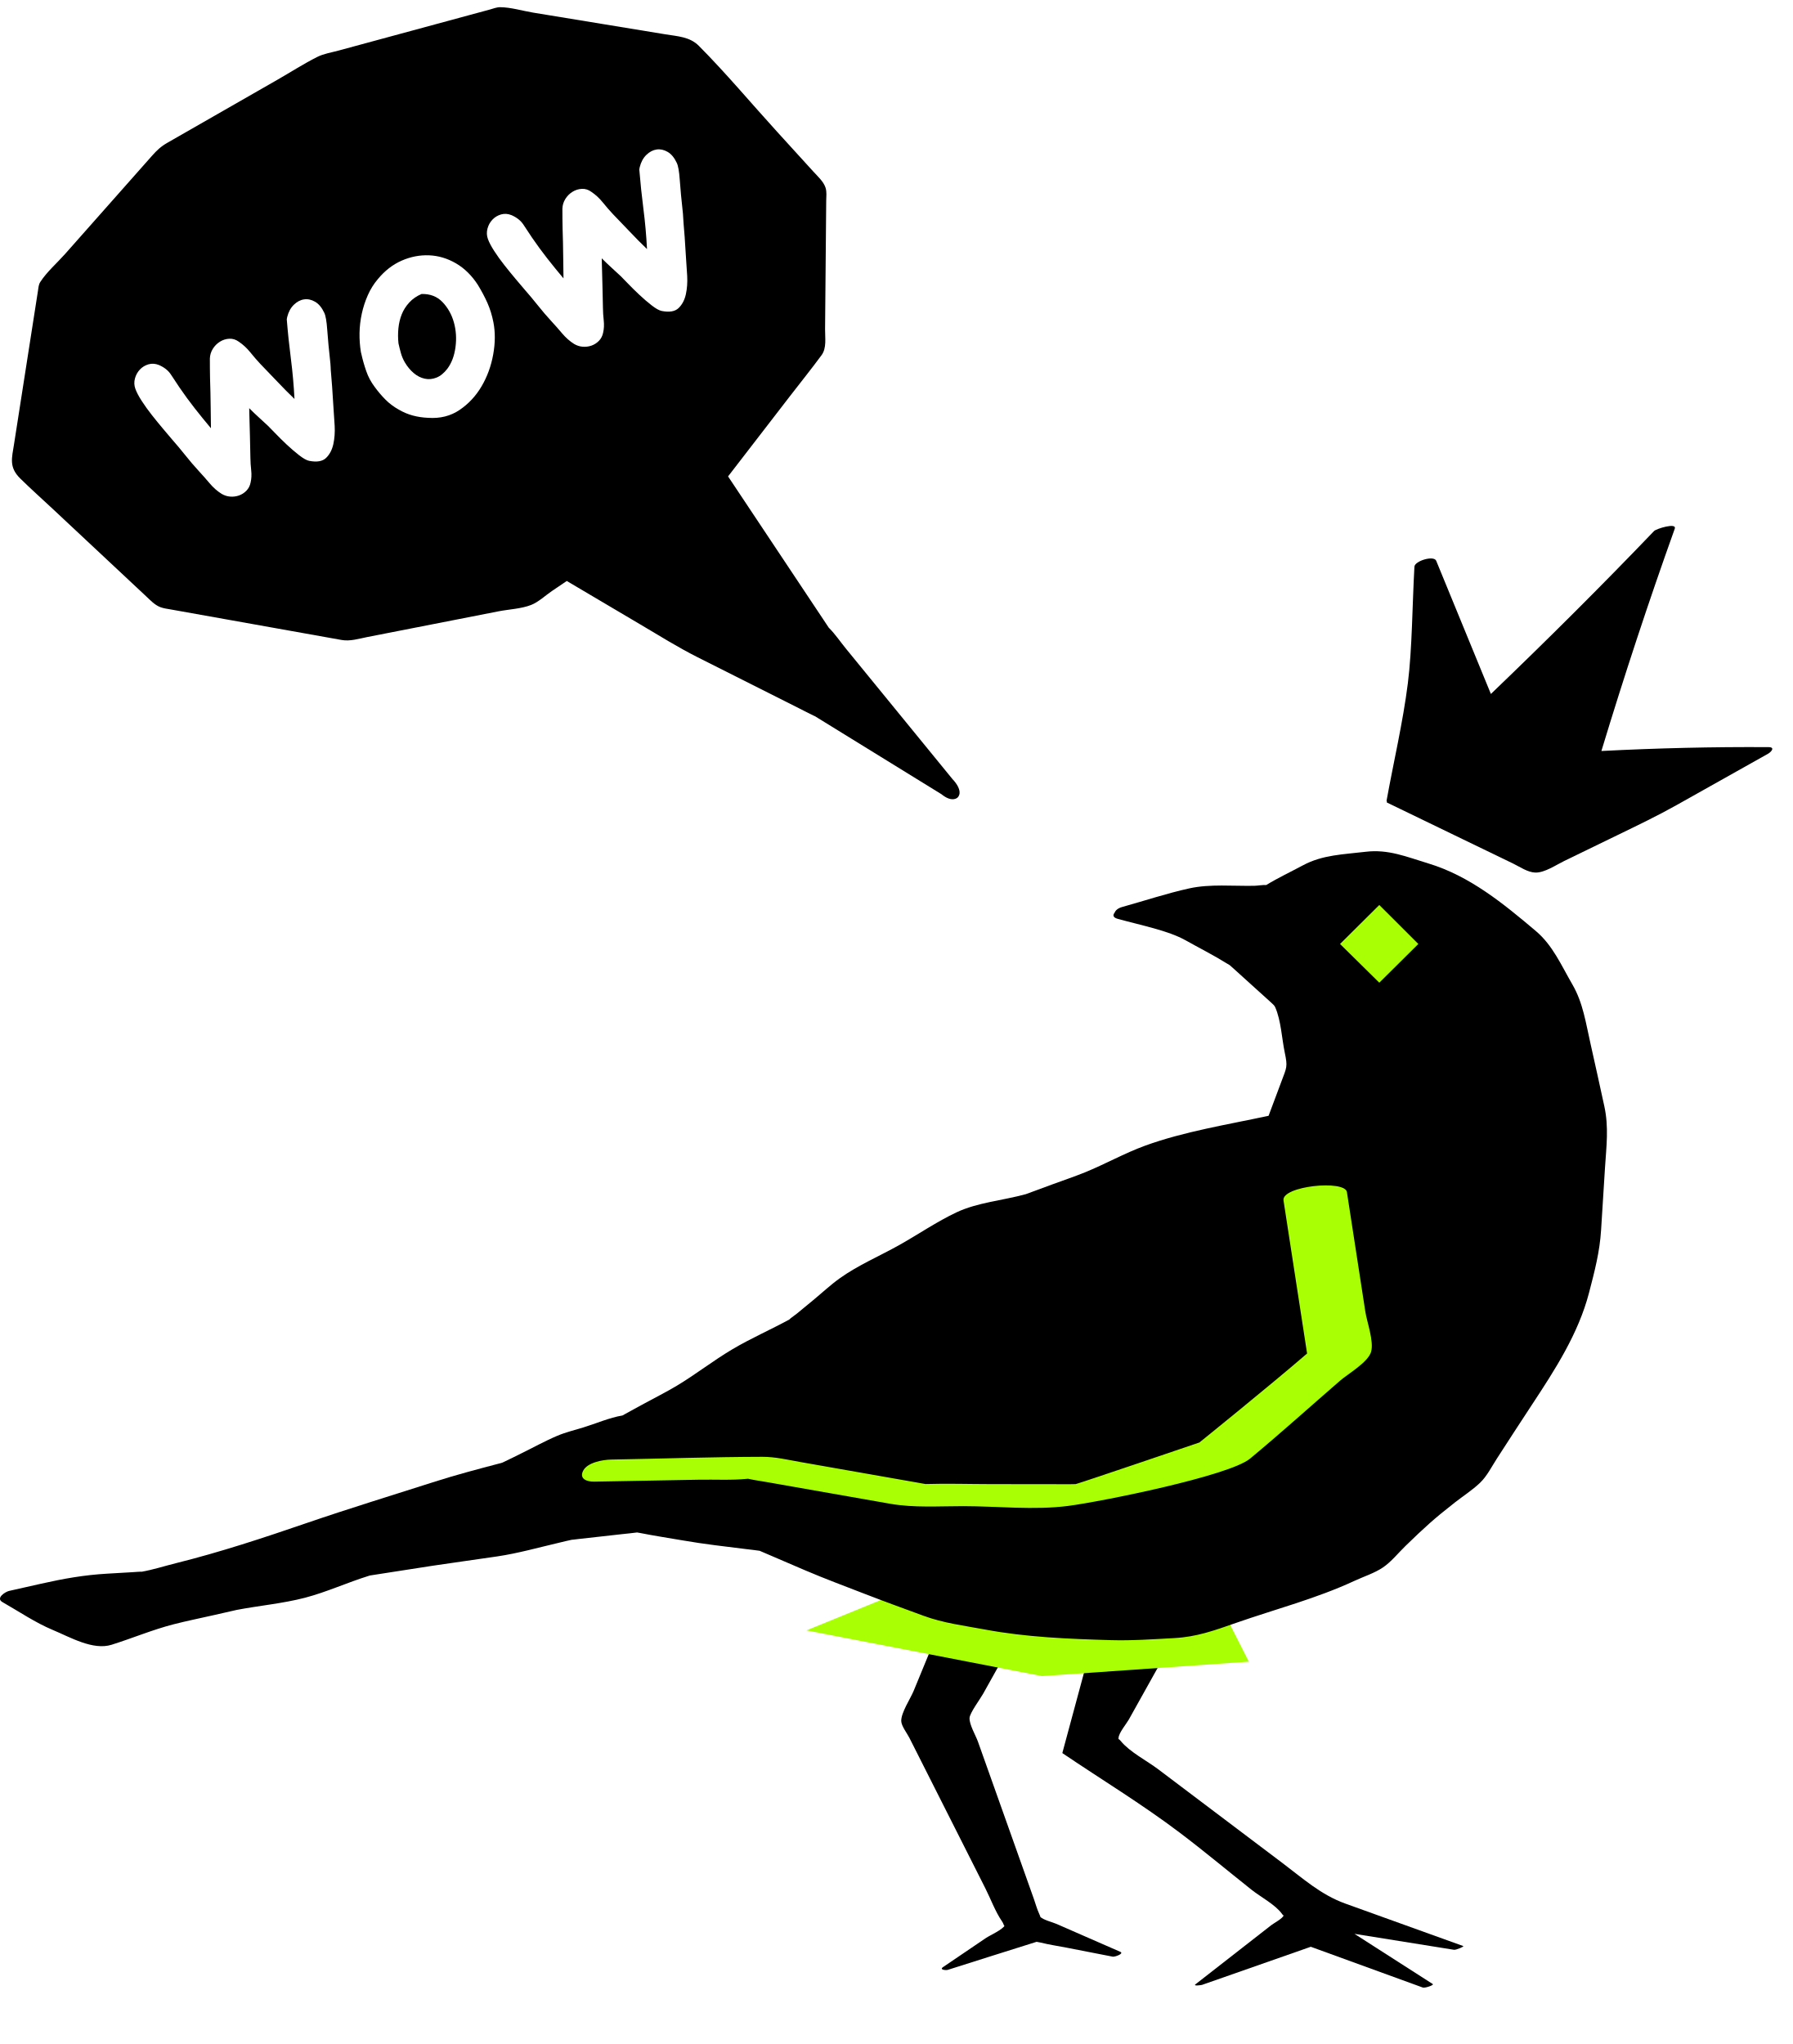
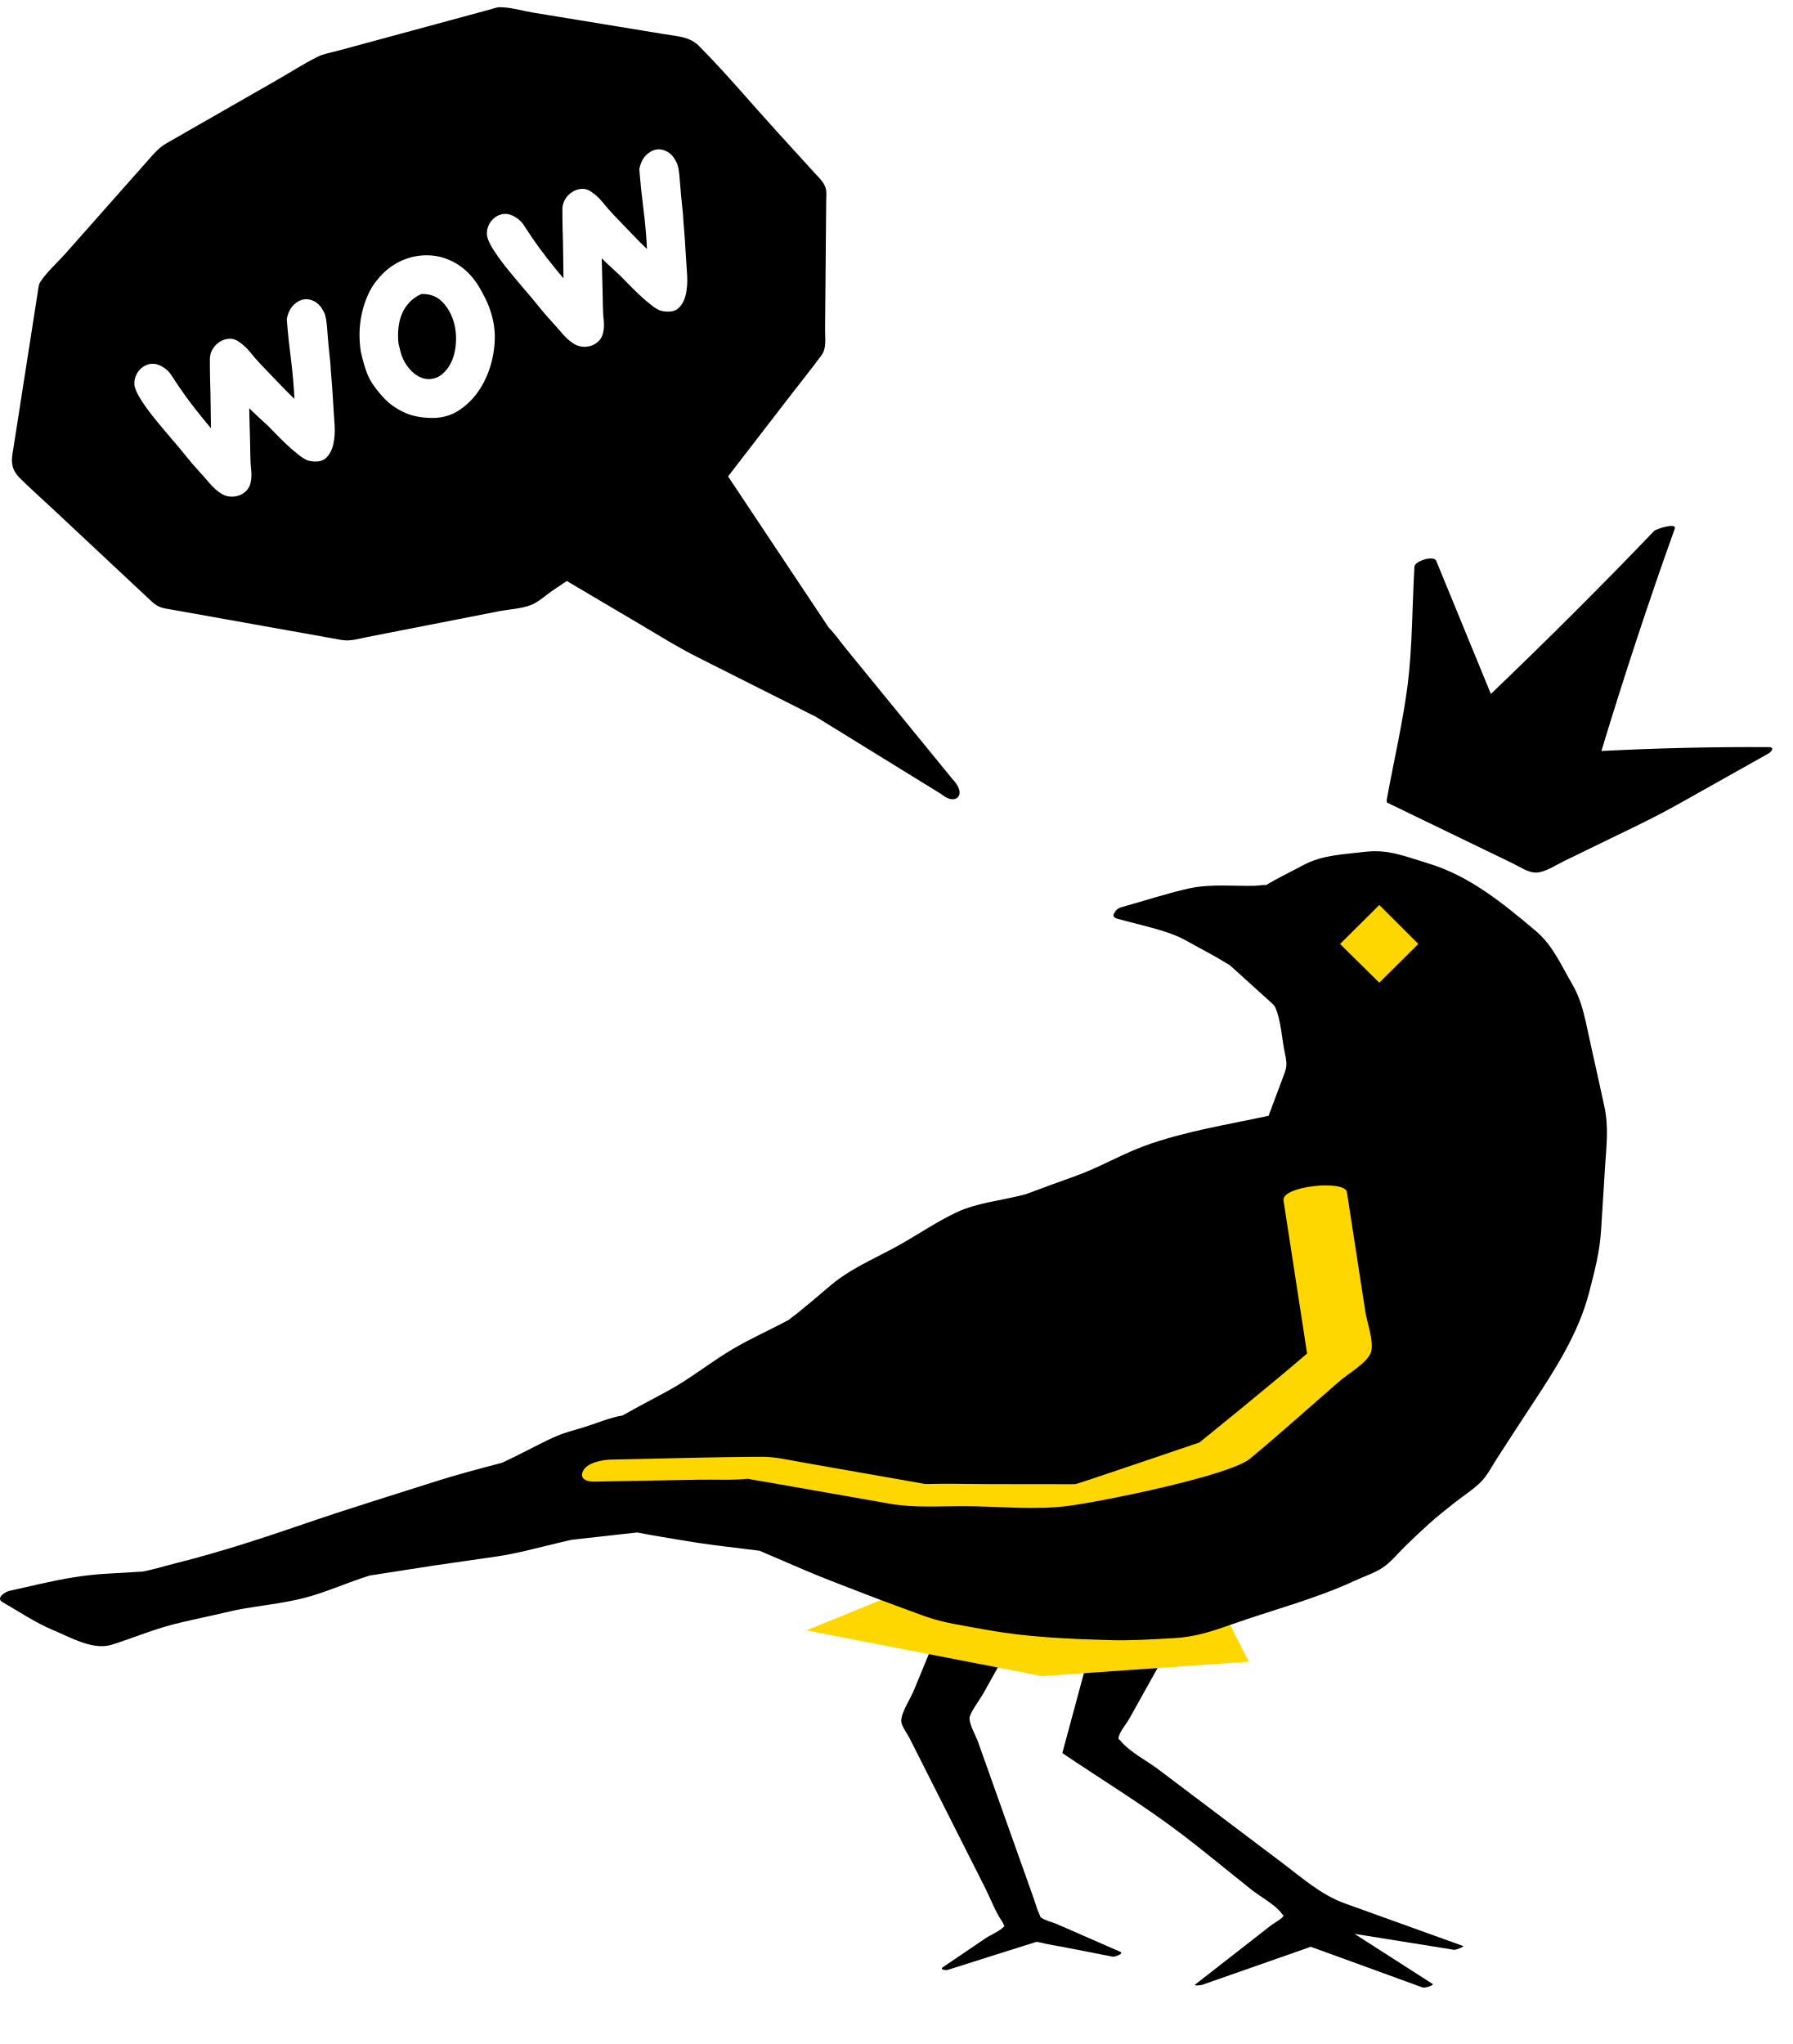
<svg xmlns="http://www.w3.org/2000/svg" width="150" height="171" viewBox="0 0 150 171">
  <path fill-rule="evenodd" clip-rule="evenodd" d="M122.415 162.806C119.128 161.622 115.841 160.44 112.554 159.255C110.512 158.52 109.031 157.174 107.289 155.86C103.826 153.246 100.363 150.633 96.898 148.019C95.944 147.299 94.52 146.578 93.758 145.65C93.521 145.36 93.571 145.613 93.577 145.397C93.59 144.979 94.244 144.202 94.438 143.854C96.337 140.453 98.235 137.052 100.133 133.651C100.195 133.541 99.924 133.56 99.894 133.563L92.754 134.355C92.731 134.358 92.698 134.366 92.666 134.376C92.434 134.4 92.16 134.485 92.128 134.602C91.046 138.607 89.966 142.612 88.885 146.616C88.87 146.644 88.875 146.666 88.903 146.683C92.152 148.877 95.546 150.941 98.674 153.303C100.72 154.849 102.694 156.5 104.702 158.095C105.445 158.688 106.717 159.351 107.266 160.134C107.339 160.24 107.378 160.247 107.399 160.237C107.396 160.243 107.396 160.24 107.391 160.249C107.298 160.505 106.56 160.898 106.357 161.057C104.242 162.706 102.129 164.354 100.014 166.004C99.79 166.178 100.508 166.072 100.56 166.055C103.593 164.991 106.627 163.929 109.66 162.866C112.784 164.002 115.908 165.14 119.032 166.277C119.203 166.34 120.001 166.072 119.863 165.983C117.679 164.584 115.497 163.185 113.314 161.784C116.089 162.228 118.864 162.674 121.638 163.118C121.811 163.146 122.517 162.843 122.415 162.806" fill="black" />
  <path fill-rule="evenodd" clip-rule="evenodd" d="M90.613 161.928C89.874 161.603 89.134 161.282 88.394 160.957C88.012 160.792 87.321 160.64 87.013 160.354C87.068 160.404 87.003 160.246 86.918 160.062C86.744 159.681 86.632 159.257 86.493 158.864C86.016 157.526 85.541 156.19 85.067 154.852C83.982 151.802 82.898 148.753 81.813 145.702C81.628 145.184 81.088 144.286 81.111 143.728C81.129 143.307 81.987 142.165 82.249 141.697C83.696 139.109 85.141 136.517 86.588 133.926C86.66 133.797 86.384 133.771 86.33 133.772C84.247 133.786 82.165 133.8 80.082 133.814C80.016 133.814 79.927 133.839 79.84 133.877C79.669 133.918 79.51 133.993 79.468 134.096C78.458 136.55 77.446 139.004 76.436 141.457C76.172 142.1 75.383 143.274 75.397 143.979C75.407 144.399 75.89 145.013 76.075 145.38C77.469 148.143 78.865 150.906 80.261 153.671C80.986 155.105 81.708 156.541 82.433 157.975C82.885 158.869 83.264 159.924 83.833 160.748C83.999 160.988 83.992 161.245 84.081 161.046C83.907 161.432 82.821 161.902 82.481 162.134L78.893 164.567C78.558 164.794 79.14 164.845 79.288 164.799C81.756 164.021 84.222 163.229 86.692 162.46C86.709 162.456 86.71 162.456 86.725 162.452C86.841 162.47 86.96 162.492 87.065 162.517C87.782 162.695 88.524 162.803 89.248 162.944C90.531 163.195 91.811 163.445 93.093 163.694C93.259 163.727 94.071 163.439 93.722 163.287C92.686 162.834 91.65 162.38 90.613 161.928" fill="black" />
-   <path fill-rule="evenodd" clip-rule="evenodd" d="M97.032 124.331L104.475 139.014L87.175 140.221L67.463 136.399L97.032 124.331Z" fill="#A9FF03" />
+   <path fill-rule="evenodd" clip-rule="evenodd" d="M97.032 124.331L104.475 139.014L87.175 140.221L67.463 136.399L97.032 124.331Z" fill="gold" />
  <path fill-rule="evenodd" clip-rule="evenodd" d="M134.216 92.543C133.836 90.809 133.46 89.076 133.068 87.345C132.667 85.59 132.447 83.914 131.545 82.36C130.615 80.76 129.905 79.085 128.487 77.889C125.773 75.595 122.954 73.279 119.49 72.233C117.658 71.679 116.151 71.031 114.252 71.259C112.393 71.484 110.656 71.504 109.002 72.393C107.986 72.94 106.92 73.437 105.938 74.039C105.613 74.024 105.204 74.1 104.94 74.105C103.178 74.142 101.23 73.939 99.503 74.32C97.617 74.735 95.757 75.357 93.895 75.874C93.523 75.976 93.322 76.162 93.253 76.348C93.088 76.548 93.097 76.755 93.495 76.866C95.457 77.411 97.722 77.847 99.171 78.659C100.318 79.302 101.507 79.898 102.622 80.593C102.972 80.811 102.759 80.638 103.147 80.983C103.65 81.432 104.146 81.887 104.644 82.338C105.17 82.812 105.694 83.286 106.219 83.761C106.544 84.055 106.619 84.12 106.688 84.276C107.173 85.381 107.236 86.889 107.483 88.064C107.732 89.256 107.654 89.275 107.201 90.482C106.845 91.438 106.487 92.392 106.129 93.346C102.714 94.083 99.053 94.66 95.79 95.85C94.067 96.479 92.446 97.399 90.744 98.087C89.86 98.445 88.951 98.749 88.055 99.079C87.481 99.29 86.906 99.502 86.333 99.714C86.153 99.78 85.977 99.852 85.793 99.913C85.751 99.927 85.749 99.929 85.73 99.934C85.78 99.918 85.838 99.896 85.78 99.913C83.918 100.427 81.772 100.597 80.022 101.424C78.372 102.202 76.821 103.268 75.227 104.163C73.596 105.078 71.782 105.847 70.26 106.936C69.474 107.497 68.754 108.176 68.008 108.79C67.557 109.162 67.106 109.533 66.654 109.905C66.436 110.083 65.879 110.459 66.101 110.354C64.503 111.23 62.815 111.96 61.249 112.892C59.665 113.832 58.205 114.979 56.628 115.926C55.73 116.464 54.786 116.934 53.87 117.435C53.357 117.716 52.839 117.99 52.33 118.277C52.245 118.326 52.16 118.371 52.075 118.418C50.978 118.6 49.849 119.1 48.788 119.423C48.071 119.642 47.324 119.822 46.633 120.113C45.593 120.552 44.588 121.114 43.574 121.609C43.112 121.836 42.653 122.071 42.187 122.288C42.146 122.308 42.066 122.344 42.016 122.367C41.92 122.394 41.825 122.422 41.729 122.446C39.957 122.913 38.174 123.381 36.426 123.94C32.839 125.088 29.232 126.19 25.668 127.412C22.051 128.654 18.429 129.852 14.716 130.776C13.768 131.011 12.805 131.324 11.841 131.493C11.868 131.468 11.194 131.522 11.057 131.53C10.364 131.57 9.673 131.61 8.982 131.651C7.031 131.763 5.332 132.067 3.422 132.496C2.536 132.697 1.651 132.895 0.764 133.095C0.436 133.169 -0.377 133.697 0.201 134.028C1.588 134.818 2.958 135.754 4.431 136.368C5.869 136.967 7.778 138.087 9.333 137.6C11.066 137.058 12.76 136.34 14.518 135.889C15.632 135.602 16.767 135.376 17.889 135.12C18.39 135.005 18.892 134.895 19.396 134.777C19.516 134.748 19.639 134.72 19.761 134.694C19.772 134.691 19.774 134.69 19.779 134.689C21.67 134.326 23.643 134.153 25.509 133.668C27.324 133.195 29.064 132.387 30.858 131.833C30.902 131.82 30.923 131.811 30.934 131.808C31.017 131.794 31.104 131.781 31.187 131.768C31.744 131.684 32.299 131.596 32.856 131.508C33.97 131.336 35.084 131.158 36.199 130.989C37.992 130.717 39.79 130.478 41.584 130.211C43.347 129.95 45.083 129.456 46.818 129.052C47.151 128.975 47.486 128.886 47.82 128.819C47.841 128.824 48.184 128.777 48.383 128.755C49.602 128.619 50.819 128.482 52.037 128.346C52.457 128.299 52.879 128.262 53.297 128.205C53.378 128.22 53.461 128.231 53.54 128.247C54.728 128.484 55.929 128.664 57.124 128.871C58.894 129.18 60.676 129.38 62.461 129.602C62.823 129.647 63.19 129.683 63.55 129.738C63.719 129.81 63.887 129.884 64.056 129.955C65.158 130.429 66.261 130.9 67.362 131.374C69.009 132.078 70.691 132.701 72.359 133.349C73.986 133.981 75.629 134.573 77.267 135.177C78.928 135.791 80.678 136.003 82.419 136.328C85.882 136.972 89.41 137.112 92.923 137.213C94.703 137.264 96.462 137.139 98.241 137.042C100.132 136.939 101.592 136.403 103.396 135.774C106.744 134.606 110.104 133.744 113.326 132.248C114.088 131.893 115 131.606 115.699 131.13C116.396 130.656 116.981 129.916 117.584 129.332C119.198 127.766 119.976 127.055 121.702 125.705C122.394 125.164 123.184 124.658 123.82 124.049C124.402 123.49 124.787 122.708 125.226 122.029C126.196 120.528 127.168 119.028 128.151 117.535C130.086 114.599 132.049 111.572 132.939 108.147C133.407 106.343 133.834 104.736 133.947 102.888C134.052 101.156 134.159 99.423 134.273 97.692C134.39 95.894 134.599 94.294 134.216 92.543" fill="black" />
-   <path fill-rule="evenodd" clip-rule="evenodd" d="M115.391 75.711L112.107 78.972L115.391 82.211L118.657 78.972L115.391 75.711Z" fill="#A9FF03" />
-   <path fill-rule="evenodd" clip-rule="evenodd" d="M112.683 99.735C112.521 98.672 107.192 99.225 107.378 100.429C108.035 104.697 108.691 108.964 109.35 113.232C106.283 115.886 100.341 120.677 100.341 120.677C100.341 120.677 90.453 124.045 89.99 124.159C89.834 124.16 89.675 124.17 89.53 124.168C87.314 124.166 85.096 124.164 82.879 124.16C81.064 124.158 79.24 124.099 77.426 124.154C77.237 124.118 77.048 124.086 76.859 124.053L74.087 123.566C71.712 123.148 69.337 122.732 66.963 122.313C65.905 122.128 64.855 121.872 63.778 121.876C59.559 121.887 55.335 122.031 51.116 122.107C50.432 122.121 49.143 122.346 48.788 123.037C48.438 123.719 49.086 123.964 49.709 123.953C52.632 123.899 55.554 123.845 58.476 123.791C59.81 123.766 61.199 123.851 62.527 123.716C62.552 123.714 62.559 123.711 62.58 123.709C62.595 123.713 62.598 123.716 62.618 123.72C63.111 123.83 63.618 123.897 64.115 123.984C67.559 124.589 71.001 125.194 74.442 125.799C76.465 126.156 78.546 126.002 80.594 126.004C83.453 126.008 86.537 126.352 89.379 125.982C92.14 125.622 102.833 123.475 104.58 122.027C107.14 119.904 109.613 117.669 112.127 115.493C112.752 114.952 114.444 113.971 114.702 113.103C114.96 112.23 114.355 110.593 114.223 109.731C113.709 106.399 113.197 103.067 112.683 99.735Z" fill="#A9FF03" />
+   <path fill-rule="evenodd" clip-rule="evenodd" d="M115.391 75.711L112.107 78.972L115.391 82.211L118.657 78.972L115.391 75.711Z" fill="gold" />
+   <path fill-rule="evenodd" clip-rule="evenodd" d="M112.683 99.735C112.521 98.672 107.192 99.225 107.378 100.429C108.035 104.697 108.691 108.964 109.35 113.232C106.283 115.886 100.341 120.677 100.341 120.677C100.341 120.677 90.453 124.045 89.99 124.159C89.834 124.16 89.675 124.17 89.53 124.168C87.314 124.166 85.096 124.164 82.879 124.16C81.064 124.158 79.24 124.099 77.426 124.154C77.237 124.118 77.048 124.086 76.859 124.053L74.087 123.566C71.712 123.148 69.337 122.732 66.963 122.313C65.905 122.128 64.855 121.872 63.778 121.876C59.559 121.887 55.335 122.031 51.116 122.107C50.432 122.121 49.143 122.346 48.788 123.037C48.438 123.719 49.086 123.964 49.709 123.953C52.632 123.899 55.554 123.845 58.476 123.791C59.81 123.766 61.199 123.851 62.527 123.716C62.552 123.714 62.559 123.711 62.58 123.709C62.595 123.713 62.598 123.716 62.618 123.72C63.111 123.83 63.618 123.897 64.115 123.984C67.559 124.589 71.001 125.194 74.442 125.799C76.465 126.156 78.546 126.002 80.594 126.004C83.453 126.008 86.537 126.352 89.379 125.982C92.14 125.622 102.833 123.475 104.58 122.027C107.14 119.904 109.613 117.669 112.127 115.493C112.752 114.952 114.444 113.971 114.702 113.103C114.96 112.23 114.355 110.593 114.223 109.731C113.709 106.399 113.197 103.067 112.683 99.735Z" fill="gold" />
  <path fill-rule="evenodd" clip-rule="evenodd" d="M147.959 62.505C143.267 62.475 138.651 62.588 133.972 62.828C135.874 56.555 137.9 50.401 140.11 44.229C140.3 43.695 138.559 44.235 138.378 44.426C133.913 49.085 129.376 53.597 124.727 58.057C123.202 54.345 121.677 50.63 120.153 46.916C119.957 46.437 118.358 46.929 118.33 47.406C118.151 50.573 118.144 54.269 117.78 57.164C117.366 60.447 116.59 63.72 116.001 66.977C115.994 67.013 116.016 67.037 116.03 67.063C116.009 67.1 116.01 67.13 116.048 67.148C118.17 68.176 120.295 69.202 122.419 70.23C123.812 70.903 125.203 71.576 126.596 72.25C127.157 72.523 127.81 72.984 128.45 72.999C129.226 73.018 130.182 72.359 130.848 72.036C132.337 71.312 133.826 70.589 135.314 69.867C136.979 69.058 138.636 68.267 140.247 67.362C142.801 65.93 145.357 64.494 147.91 63.06C148.17 62.914 148.541 62.509 147.959 62.505" fill="black" />
  <path fill-rule="evenodd" clip-rule="evenodd" d="M57.378 24.621C57.273 25.097 57.071 25.481 56.773 25.77C56.474 26.06 56 26.142 55.351 26.014C55.141 25.97 54.863 25.814 54.52 25.548C54.177 25.282 53.829 24.983 53.478 24.653C53.127 24.323 52.803 24.004 52.51 23.697C52.217 23.39 52.021 23.19 51.924 23.097C51.699 22.886 51.447 22.652 51.166 22.398C50.885 22.143 50.611 21.881 50.342 21.611L50.351 22.038C50.368 22.665 50.384 23.291 50.401 23.917C50.419 24.543 50.431 25.161 50.442 25.771C50.445 26.096 50.468 26.44 50.508 26.808C50.548 27.174 50.531 27.517 50.456 27.837C50.399 28.11 50.281 28.338 50.099 28.521C49.918 28.703 49.71 28.835 49.475 28.916C49.242 28.996 48.999 29.026 48.752 29.007C48.504 28.988 48.265 28.912 48.036 28.779C47.67 28.551 47.333 28.253 47.023 27.886C46.713 27.519 46.418 27.184 46.136 26.881C45.743 26.455 45.361 26.008 44.99 25.541C44.619 25.076 44.249 24.633 43.88 24.214C43.688 23.989 43.437 23.693 43.127 23.326C42.818 22.958 42.507 22.577 42.196 22.182C41.883 21.787 41.601 21.394 41.348 21.002C41.095 20.611 40.918 20.273 40.817 19.991C40.716 19.708 40.704 19.419 40.782 19.128C40.859 18.836 40.997 18.586 41.196 18.376C41.394 18.167 41.635 18.022 41.917 17.94C42.199 17.859 42.491 17.878 42.792 17.999C43.238 18.194 43.572 18.46 43.792 18.797C44.013 19.136 44.253 19.499 44.514 19.887C44.921 20.481 45.344 21.059 45.784 21.62C46.225 22.182 46.676 22.737 47.141 23.288C47.144 23.114 47.141 22.905 47.133 22.659C47.124 22.413 47.119 22.041 47.118 21.543C47.112 21.123 47.106 20.713 47.099 20.313C47.092 19.913 47.082 19.515 47.066 19.118C47.06 18.833 47.056 18.552 47.053 18.275C47.051 17.998 47.05 17.725 47.05 17.456C47.06 17.163 47.142 16.894 47.296 16.646C47.449 16.399 47.648 16.2 47.891 16.048C48.134 15.897 48.395 15.814 48.678 15.8C48.959 15.785 49.225 15.869 49.474 16.051C49.824 16.286 50.141 16.579 50.423 16.928C50.706 17.278 50.989 17.605 51.271 17.906C51.748 18.394 52.221 18.889 52.693 19.388C53.164 19.888 53.643 20.371 54.128 20.836C54.071 19.709 53.972 18.596 53.83 17.494C53.688 16.394 53.573 15.287 53.483 14.174L53.519 13.986C53.625 13.558 53.809 13.215 54.075 12.958C54.34 12.701 54.626 12.551 54.934 12.507C55.24 12.463 55.547 12.529 55.852 12.706C56.159 12.883 56.412 13.188 56.615 13.62C56.735 13.856 56.819 14.338 56.87 15.065C56.92 15.792 57.008 16.734 57.136 17.888C57.146 17.961 57.152 18.054 57.153 18.168C57.154 18.283 57.166 18.47 57.19 18.729C57.214 18.988 57.242 19.349 57.278 19.814C57.312 20.279 57.352 20.904 57.398 21.691C57.43 22.08 57.461 22.547 57.49 23.09C57.519 23.635 57.482 24.145 57.378 24.621M41.26 29.66C41.085 30.626 40.762 31.512 40.289 32.318C39.815 33.124 39.203 33.782 38.452 34.293C37.7 34.804 36.82 35.025 35.812 34.955C35.362 34.935 34.937 34.871 34.536 34.763C34.135 34.656 33.744 34.491 33.362 34.269C32.934 34.03 32.559 33.748 32.24 33.423C31.918 33.099 31.62 32.746 31.343 32.365C31.036 31.958 30.8 31.517 30.637 31.039C30.472 30.562 30.336 30.088 30.232 29.614L30.193 29.458C30.108 28.938 30.069 28.408 30.078 27.866C30.087 27.325 30.151 26.785 30.267 26.245C30.384 25.707 30.552 25.189 30.773 24.692C30.993 24.196 31.27 23.753 31.602 23.361C32.184 22.653 32.851 22.135 33.603 21.805C34.355 21.476 35.122 21.328 35.903 21.36C36.684 21.393 37.432 21.617 38.147 22.032C38.86 22.449 39.471 23.048 39.976 23.831C40.292 24.349 40.56 24.854 40.779 25.346C40.997 25.838 41.164 26.377 41.278 26.962C41.44 27.794 41.434 28.694 41.26 29.66M27.886 37.159C27.78 37.635 27.579 38.019 27.28 38.309C26.981 38.599 26.508 38.68 25.859 38.553C25.648 38.508 25.371 38.353 25.027 38.086C24.684 37.82 24.337 37.521 23.985 37.192C23.634 36.861 23.311 36.543 23.017 36.235C22.724 35.928 22.529 35.729 22.431 35.635C22.207 35.424 21.954 35.191 21.673 34.936C21.392 34.682 21.118 34.419 20.85 34.149L20.858 34.577C20.876 35.203 20.892 35.829 20.909 36.456C20.926 37.081 20.939 37.7 20.949 38.309C20.953 38.634 20.975 38.979 21.015 39.346C21.056 39.712 21.038 40.055 20.964 40.376C20.908 40.648 20.788 40.877 20.607 41.059C20.426 41.242 20.218 41.373 19.983 41.455C19.749 41.534 19.507 41.565 19.26 41.545C19.011 41.526 18.773 41.451 18.544 41.317C18.177 41.09 17.84 40.792 17.531 40.424C17.221 40.057 16.925 39.723 16.644 39.42C16.251 38.993 15.868 38.546 15.498 38.079C15.127 37.614 14.756 37.171 14.387 36.753C14.195 36.528 13.945 36.232 13.635 35.864C13.325 35.496 13.014 35.115 12.703 34.72C12.391 34.325 12.109 33.932 11.856 33.541C11.603 33.15 11.426 32.812 11.325 32.529C11.223 32.246 11.211 31.958 11.289 31.666C11.367 31.374 11.505 31.125 11.704 30.915C11.903 30.705 12.143 30.56 12.425 30.478C12.707 30.398 12.998 30.417 13.299 30.538C13.746 30.732 14.08 30.998 14.3 31.336C14.52 31.674 14.761 32.037 15.022 32.425C15.429 33.02 15.852 33.598 16.292 34.159C16.732 34.72 17.184 35.276 17.648 35.827C17.651 35.653 17.648 35.444 17.64 35.197C17.631 34.952 17.626 34.58 17.626 34.081C17.62 33.661 17.614 33.252 17.606 32.852C17.599 32.452 17.589 32.054 17.573 31.657C17.568 31.372 17.563 31.09 17.561 30.813C17.558 30.537 17.557 30.263 17.558 29.994C17.568 29.702 17.65 29.432 17.804 29.184C17.957 28.937 18.155 28.738 18.399 28.586C18.641 28.435 18.903 28.352 19.185 28.338C19.467 28.324 19.733 28.408 19.982 28.589C20.332 28.825 20.648 29.117 20.932 29.467C21.213 29.817 21.497 30.143 21.779 30.445C22.255 30.933 22.729 31.427 23.201 31.927C23.672 32.427 24.151 32.909 24.636 33.375C24.578 32.248 24.48 31.134 24.338 30.033C24.196 28.932 24.08 27.826 23.991 26.712L24.026 26.525C24.132 26.096 24.317 25.753 24.582 25.497C24.848 25.24 25.133 25.089 25.442 25.046C25.748 25.001 26.055 25.068 26.36 25.245C26.666 25.422 26.92 25.726 27.123 26.158C27.243 26.395 27.327 26.877 27.377 27.604C27.427 28.331 27.516 29.272 27.643 30.427C27.654 30.499 27.66 30.593 27.661 30.707C27.661 30.822 27.674 31.008 27.698 31.267C27.721 31.526 27.75 31.888 27.785 32.353C27.819 32.817 27.86 33.443 27.906 34.229C27.938 34.618 27.968 35.085 27.998 35.629C28.028 36.173 27.989 36.683 27.886 37.159M79.685 65.181C76.713 61.542 73.74 57.902 70.768 54.262C70.308 53.699 69.878 53.06 69.365 52.543C69.353 52.532 69.351 52.532 69.344 52.526L68.895 51.851C67.353 49.535 65.812 47.22 64.271 44.905L60.91 39.856C62.636 37.617 64.362 35.379 66.089 33.14C66.969 31.998 67.878 30.873 68.732 29.712C69.17 29.117 69.019 28.262 69.025 27.546C69.056 23.968 69.088 20.39 69.12 16.811C69.124 16.454 69.177 16.058 69.067 15.711C68.905 15.197 68.423 14.77 68.059 14.37C67.042 13.253 66.025 12.136 65.008 11.019C62.834 8.633 60.741 6.124 58.464 3.834C57.707 3.072 56.679 3.038 55.676 2.873C53.94 2.589 52.205 2.303 50.47 2.018C48.514 1.697 46.56 1.377 44.605 1.056C43.723 0.911 42.737 0.608 41.839 0.602C41.553 0.6 41.245 0.726 40.974 0.8C40.37 0.963 39.765 1.128 39.161 1.291C37.298 1.797 35.435 2.302 33.571 2.807C31.821 3.282 30.07 3.757 28.319 4.232C27.732 4.392 27.084 4.49 26.54 4.764C25.396 5.34 24.3 6.048 23.188 6.684C21.437 7.687 19.686 8.69 17.934 9.693C16.624 10.444 15.312 11.195 14.001 11.946C13.449 12.263 13.129 12.568 12.703 13.049C10.28 15.784 7.858 18.52 5.437 21.256C4.775 22.001 3.919 22.745 3.375 23.583C3.227 23.813 3.22 24.044 3.179 24.312C3.081 24.931 2.985 25.55 2.889 26.169C2.317 29.834 1.745 33.5 1.173 37.166C0.993 38.316 0.731 39.085 1.698 40.035C2.589 40.911 3.526 41.746 4.439 42.6C7.033 45.027 9.626 47.454 12.22 49.882C12.583 50.222 12.954 50.624 13.426 50.798C13.701 50.9 13.989 50.934 14.278 50.985L18.966 51.822C22.168 52.395 25.371 52.968 28.574 53.539C29.296 53.668 30.014 53.435 30.728 53.294C32.496 52.948 34.265 52.602 36.032 52.256C37.92 51.886 39.809 51.515 41.696 51.145C42.559 50.976 43.618 50.932 44.439 50.608C45.05 50.367 45.641 49.806 46.178 49.442C46.591 49.163 47.004 48.883 47.416 48.604C49.468 49.817 51.522 51.031 53.574 52.244C55.162 53.182 56.725 54.161 58.373 54.991C61.209 56.417 64.044 57.845 66.88 59.272C67.277 59.471 67.671 59.685 68.074 59.873C68.126 59.897 68.155 59.91 68.176 59.917C69.183 60.539 70.19 61.16 71.197 61.78C73.719 63.336 76.241 64.891 78.763 66.445C79.125 66.74 79.57 66.97 79.954 66.817C79.956 66.816 79.957 66.814 79.959 66.813C80.02 66.791 80.077 66.757 80.125 66.707C80.178 66.655 80.214 66.594 80.236 66.527C80.237 66.523 80.24 66.522 80.241 66.518C80.401 66.112 80.049 65.557 79.685 65.181" fill="black" />
  <path fill-rule="evenodd" clip-rule="evenodd" d="M37.021 25.274C36.571 24.803 35.985 24.577 35.265 24.596C34.858 24.769 34.517 25.005 34.242 25.304C33.966 25.604 33.755 25.933 33.611 26.292C33.467 26.652 33.373 27.041 33.331 27.462C33.289 27.882 33.291 28.303 33.336 28.725C33.398 29.007 33.467 29.279 33.541 29.546C33.616 29.811 33.724 30.067 33.867 30.313C34.075 30.667 34.322 30.965 34.607 31.208C34.893 31.451 35.2 31.608 35.528 31.68C35.855 31.752 36.183 31.722 36.511 31.592C36.841 31.462 37.146 31.212 37.43 30.842C37.785 30.366 38.009 29.766 38.106 29.044C38.202 28.322 38.157 27.631 37.972 26.971C37.787 26.311 37.47 25.745 37.021 25.274" fill="black" />
</svg>
